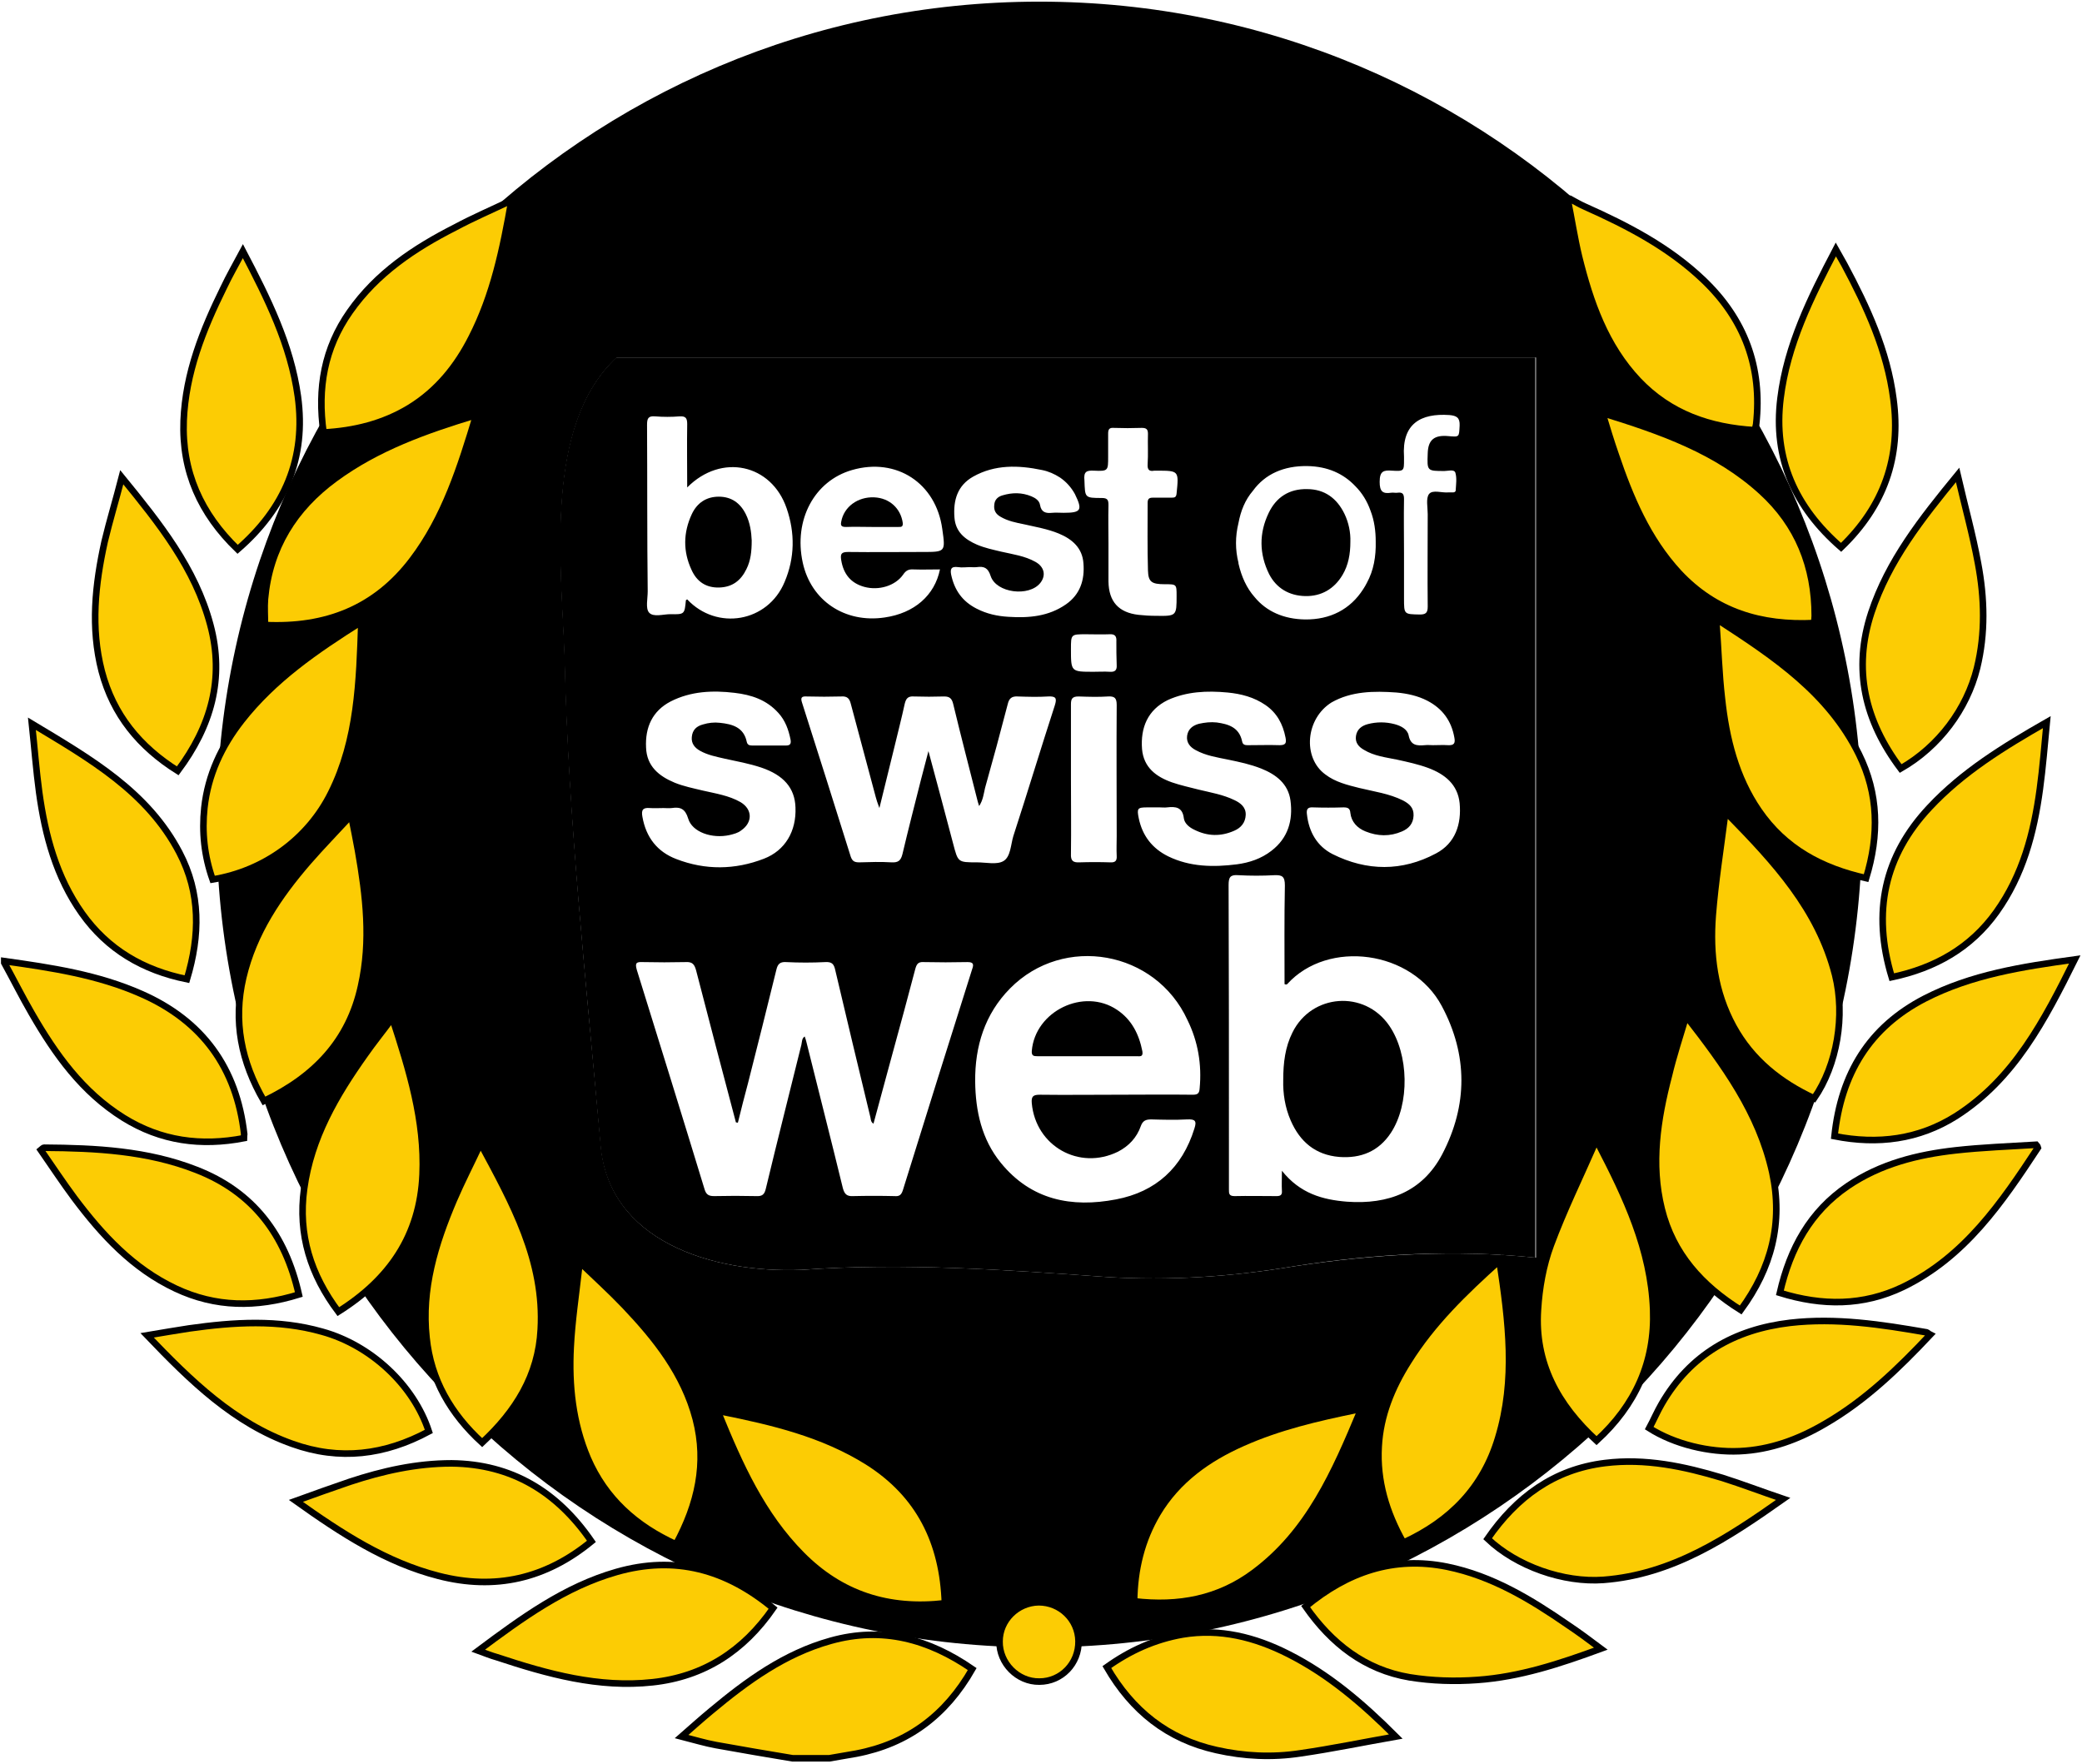
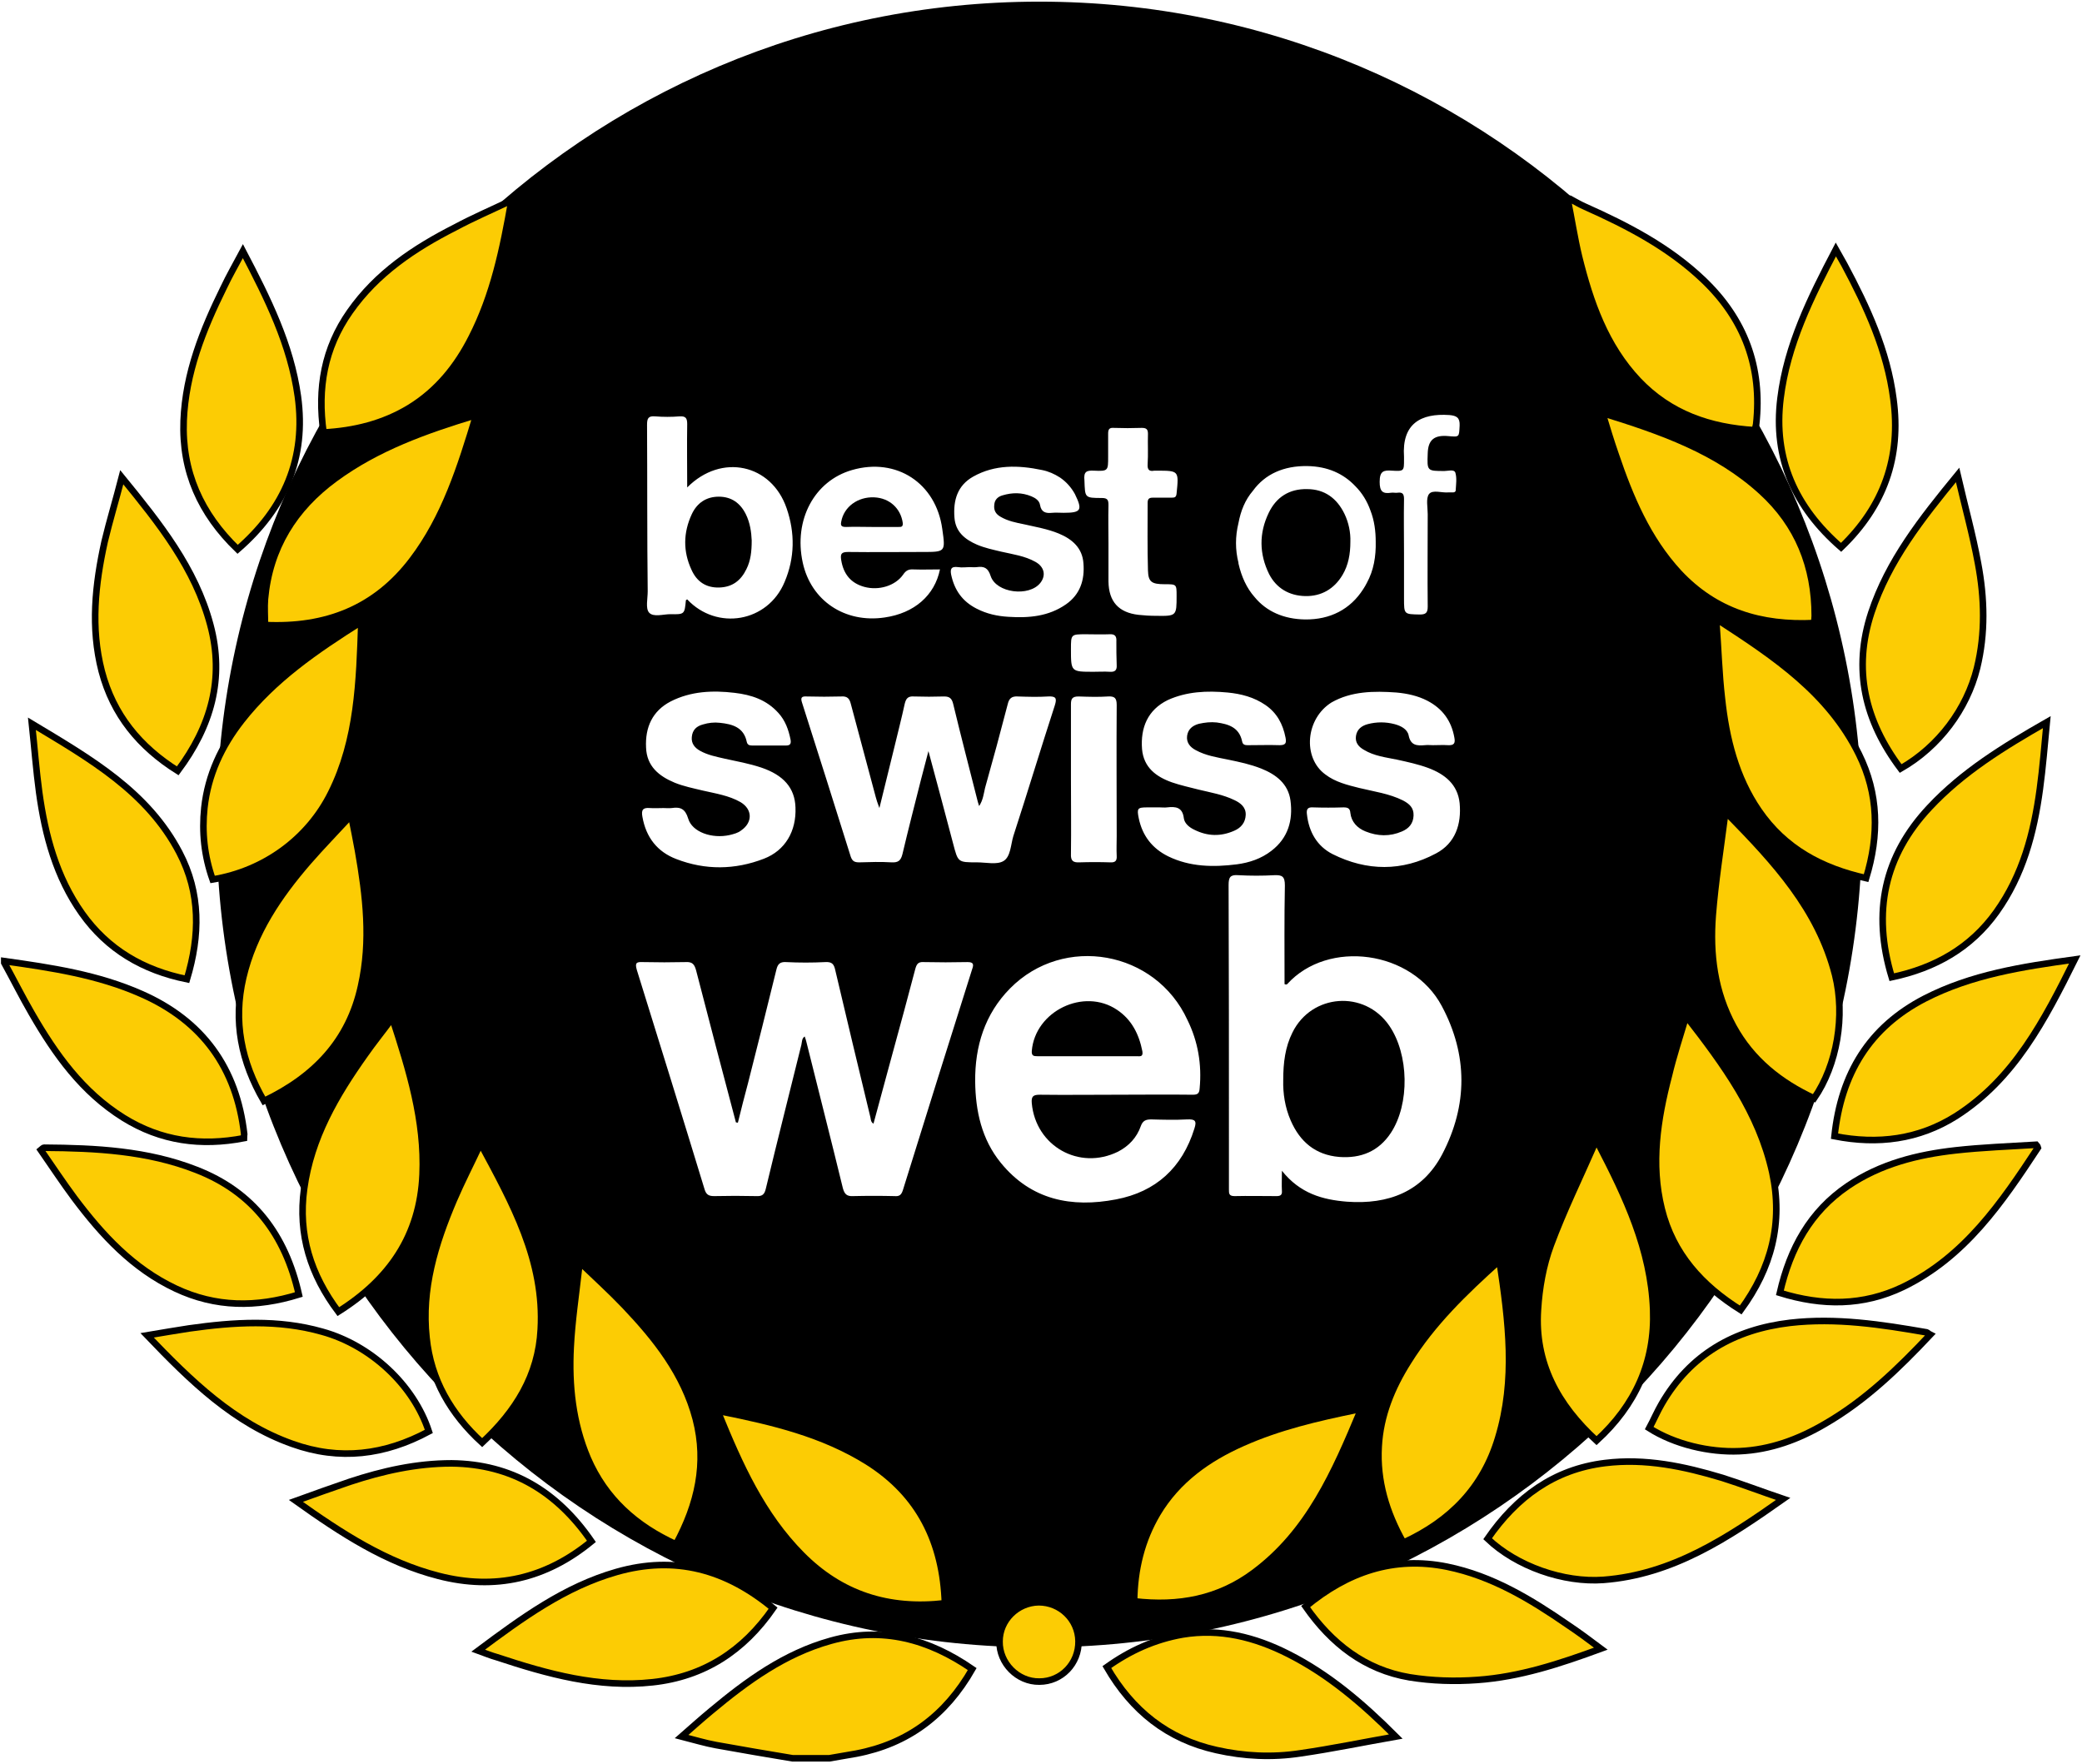
<svg xmlns="http://www.w3.org/2000/svg" version="1.1" id="Calque_1" x="0px" y="0px" viewBox="0 0 632.6 535.7" style="enable-background:new 0 0 632.6 535.7;" xml:space="preserve">
  <style type="text/css">
	.st0{fill:#FCCC04;stroke:#000000;stroke-width:2;stroke-miterlimit:10;}
</style>
  <g>
-     <path d="M315.8,0.5c-138.1,0-250,111.9-250,250s111.9,250,250,250c138.1,0,250-111.9,250-250S453.9,0.5,315.8,0.5z M466.6,382.1   c-24.4-2.5-48.8-1.1-73.2,2.6c-19.7,3.3-38.3,4.4-56.8,3.3c-30.6-2.2-62.3-4.4-92.9-2.2c-27.3,1.1-59-8.7-61.2-38.3   c-4.4-49.2-9.8-98.4-10.9-147.6c-1-28.6-6.4-70.6,15.8-91.3h279.3V382.1z" />
-     <path d="M171.5,199.9c1.1,49.2,6.6,98.4,10.9,147.6c2.2,29.5,33.9,39.4,61.2,38.3c30.6-2.2,62.3,0,92.9,2.2   c18.6,1.1,37.2,0,56.8-3.3c24.4-3.8,48.8-5.1,73.2-2.6V108.6H187.3C165.1,129.3,170.5,171.3,171.5,199.9z M364.5,330.7   c-0.1,1.5-0.6,1.9-2.1,1.9c-7.8-0.1-15.6,0-23.5,0c-7.6,0-15.3,0.1-22.9,0c-2,0-2.7,0.4-2.5,2.6c1.2,13,14.4,20.5,26.2,14.7   c3.3-1.7,5.7-4.3,6.9-7.7c0.6-1.7,1.5-2.1,3.2-2.1c3.6,0.1,7.3,0.2,10.9,0c2.4-0.1,3,0.4,2.2,2.8c-3.7,11.9-11.7,19.2-23.8,21.5   c-13.5,2.6-25.8,0.2-35-11.1c-5.8-7.1-7.7-15.7-7.8-24.7c-0.1-10.7,2.9-20.5,10.6-28.3c16.3-16.5,44.2-11.5,53.9,9.6   C364,316.4,365.2,323.4,364.5,330.7z M325.4,236.6c0-7.5,0-15.1,0-22.6c0-1.7,0.4-2.4,2.3-2.4c3,0.1,6,0.2,9,0   c2-0.1,2.6,0.5,2.6,2.6c-0.1,13.3,0,26.6,0,39.8c0,2-0.1,4,0,6c0.1,1.5-0.4,2.1-2,2c-3.1-0.1-6.2-0.1-9.3,0c-2,0.1-2.7-0.5-2.6-2.6   C325.5,251.9,325.4,244.3,325.4,236.6z M339.3,202.1c0.1,1.6-0.6,2.1-2.1,2c-1.6-0.1-3.3,0-4.9,0c-6.9,0-6.9,0-6.9-6.9   c0-4.5,0-4.5,4.6-4.5c2.4,0,4.7,0.1,7.1,0c1.7-0.1,2.2,0.6,2.1,2.2C339.2,197.2,339.2,199.6,339.3,202.1z M438.2,350.7   c-6,11.4-16.4,15.3-28.9,14.4c-7.5-0.6-14.3-2.5-19.8-9.4c0,2.5-0.1,4.3,0,6.1c0.1,1.2-0.4,1.6-1.6,1.6c-4.3,0-8.6-0.1-12.8,0   c-1.7,0-1.7-0.8-1.7-2c0-4.9,0-9.8,0-14.7c0-25.9,0-51.9-0.1-77.8c0-2.4,0.5-3.2,3-3c3.6,0.2,7.3,0.2,10.9,0   c2.4-0.1,3.2,0.4,3.2,3.1c-0.2,10-0.1,20-0.1,30c0.3,0.1,0.5,0.2,0.8,0c12.4-13.7,38-10.3,47,6.7C446,320.5,446,335.8,438.2,350.7z    M423,143c3.6,0.2,3.6,0.1,3.6-3.4c0-0.3,0-0.5,0-0.8c-0.7-10.1,5.1-13.3,13.8-12.7c2.2,0.2,3.2,0.8,3.1,3.2   c-0.2,3.5,0,3.5-3.4,3.2c-4.3-0.4-6.2,1.1-6.3,5.3c-0.2,5.3-0.2,5.3,5.1,5.3c1.1,0,2.9-0.6,3.3,0.5c0.5,1.7,0.2,3.6,0.1,5.4   c0,0.4-0.4,0.6-0.8,0.6c-0.5,0-0.9,0-1.4,0c-2,0.2-4.8-0.9-5.9,0.5c-1,1.3-0.4,4-0.4,6.1c0,9.4-0.1,18.7,0,28.1   c0,1.9-0.6,2.4-2.4,2.4c-4.8-0.1-4.8,0-4.8-4.9c0-4.5,0-9.1,0-13.6c0-5.5-0.1-11.1,0-16.6c0-1.6-0.5-2.1-2-1.9   c-0.6,0.1-1.3-0.1-1.9,0c-2.6,0.4-3.5-0.4-3.5-3.3C419.2,143.1,420.4,142.8,423,143z M424.3,210.4c3.3,0.3,6.5,1,9.4,2.5   c4.6,2.4,7.3,6.1,8.2,11.2c0.3,1.6,0,2.4-1.9,2.3c-1.5-0.1-3.1,0-4.6,0c-0.8,0-1.6-0.1-2.5,0c-2.4,0.2-4.3,0.1-4.9-3   c-0.4-1.9-2.4-2.9-4.3-3.4c-2.7-0.7-5.4-0.7-8.1,0c-1.9,0.5-3.3,1.6-3.6,3.6c-0.3,2,0.8,3.3,2.4,4.2c3.1,1.9,6.7,2.3,10.1,3   c3.2,0.7,6.4,1.4,9.4,2.5c5.1,1.9,9,5,9.6,10.7c0.6,6.4-1.3,12.2-7.2,15.3c-10.3,5.5-21,5.4-31.4,0.2c-4.7-2.4-7.2-6.7-7.8-12.1   c-0.2-1.5,0.2-2.2,1.8-2.1c3.1,0.1,6.2,0.1,9.3,0c1.2,0,2,0.2,2.1,1.7c0.3,2.7,2.1,4.6,4.6,5.6c3.7,1.5,7.4,1.6,11.1,0   c2.1-0.9,3.4-2.4,3.5-4.8c0.1-2.4-1.3-3.6-3.2-4.6c-4.2-2.1-8.8-2.7-13.3-3.8c-3.6-0.9-7.3-1.8-10.3-4.1c-7-5.1-6-17,1.9-21.9   C410.6,210,417.4,209.9,424.3,210.4z M397.2,141.6c6.2,0.1,11,2.3,14.6,6.1c2.1,2.1,3.6,4.6,4.6,7.4c1.2,3.1,1.6,6.3,1.6,9.4   c0,0,0,0,0,0.1c0.1,4.4-0.6,8.7-2.7,12.5c-0.3,0.6-0.7,1.3-1.1,1.9c-3.9,6.1-10,9.3-17.7,9.2c-6.4-0.1-11.7-2.4-15.3-6.8   c-2.4-2.7-4-6.2-4.9-10.2c0-0.1,0-0.1,0-0.2c-1-4-1-8,0-12.1c0.7-3.7,2-7,4.4-9.8C384.4,144,390.1,141.5,397.2,141.6z M373,210.4   c4.1,0.4,8,1.4,11.5,3.8c3.5,2.4,5.3,5.8,6.1,9.9c0.3,1.6,0.1,2.3-1.8,2.3c-3.1-0.1-6.2,0-9.3,0c-0.9,0-1.9,0.1-2.1-1.2   c-0.9-4.2-4.1-5.2-7.7-5.7c-1.8-0.2-3.6,0-5.4,0.4c-1.9,0.5-3.3,1.6-3.6,3.6c-0.3,2.1,0.9,3.5,2.6,4.4c3.1,1.7,6.5,2.2,9.9,2.9   c3.4,0.7,6.7,1.4,10,2.7c4.5,1.8,8.2,4.6,8.9,9.7c0.8,6-0.7,11.4-5.8,15.3c-3.1,2.4-6.7,3.6-10.5,4.1c-7.1,0.9-14.2,0.8-20.8-2.4   c-4.9-2.4-7.9-6.3-9-11.6c-0.6-3-0.4-3.3,2.6-3.3c1.3,0,2.5,0,3.8,0c0.7,0,1.5,0.1,2.2,0c2.6-0.3,4.7-0.1,5.1,3.3   c0.2,1.6,1.7,2.8,3.2,3.5c4,2,8,2.1,12.1,0.3c2.1-0.9,3.4-2.5,3.5-4.8c0.1-2.3-1.5-3.6-3.4-4.5c-3.5-1.7-7.2-2.3-10.9-3.2   c-2.7-0.7-5.5-1.3-8.1-2.2c-4.8-1.7-8.6-4.5-9.1-10.1c-0.5-6.5,1.7-11.9,7.8-14.9C360.5,210.1,366.7,209.8,373,210.4z M332.4,143   c4.3,0.2,4.3,0,4.3-4.2c0-2.4,0-4.7,0-7.1c0-1.3,0.4-1.8,1.7-1.7c2.8,0.1,5.6,0.1,8.5,0c1.4,0,1.9,0.4,1.9,1.8   c-0.1,3.1,0.1,6.2-0.1,9.3c-0.1,1.6,0.5,2.2,2,1.9c0.3,0,0.5,0,0.8,0c6.7,0,6.7,0,6,6.9c-0.1,1.2-0.6,1.3-1.5,1.3   c-1.9,0-3.8,0-5.7,0c-1.2,0-1.6,0.4-1.6,1.6c0,6.8-0.1,13.6,0.1,20.5c0.1,3.5,1.1,4.2,5.1,4.2c3.6,0,3.6,0,3.6,3.5   c0,6.1,0,6.2-6.2,6.1c-1.8,0-3.6-0.1-5.4-0.3c-6-0.7-9-4-9.1-10.1c0-3.8,0-7.6,0-11.5c0-3.9-0.1-7.8,0-11.7c0-1.5-0.2-2.2-2-2.2   c-5.3,0-5.1-0.1-5.3-5.3C329.2,143.2,330.2,142.9,332.4,143z M291.1,172.3c1.2,0.2,2.4,0,3.5,0c0.7,0,1.5,0.1,2.2,0   c2.2-0.3,3.4,0.2,4.2,2.7c1.7,5.2,11.7,6.4,15.1,2.1c1.8-2.3,1.2-4.9-1.5-6.4c-3.2-1.8-6.9-2.3-10.4-3.1c-2.5-0.6-4.9-1.1-7.3-2.1   c-3.7-1.6-6.6-3.9-6.9-8.3c-0.4-5.2,0.9-9.7,5.7-12.4c6.6-3.7,13.7-3.5,20.9-2c2,0.4,3.8,1.2,5.5,2.3c1.9,1.3,3.4,3,4.5,5   c2.4,4.9,1.9,5.7-3.4,5.7c-1.2,0-2.4-0.1-3.5,0c-1.9,0.2-3.3-0.1-3.7-2.4c-0.2-1.3-1.4-2.1-2.6-2.6c-2.9-1.2-5.8-1.2-8.8-0.3   c-1.4,0.4-2.4,1.3-2.5,2.9c-0.2,1.7,0.5,2.8,1.9,3.6c2.2,1.3,4.7,1.8,7.2,2.3c3.5,0.8,7.1,1.4,10.5,2.8c4.1,1.7,7.2,4.4,7.5,9.1   c0.4,5-1,9.4-5.3,12.4c-5.3,3.7-11.3,4.2-17.5,3.8c-3.4-0.2-6.6-0.9-9.7-2.5c-4.3-2.2-6.7-5.6-7.7-10.3   C288.7,173,288.9,172,291.1,172.3z M289.6,213.8c2.4,10,5,19.9,7.5,29.8c0.1,0.3,0.2,0.7,0.4,1.3c1.2-1.8,1.4-3.8,1.8-5.5   c2.4-8.5,4.7-17,6.9-25.5c0.4-1.7,1.2-2.4,3-2.3c3.1,0.1,6.2,0.2,9.3,0c2.3-0.1,2.7,0.5,2,2.7c-4.3,13.2-8.3,26.5-12.6,39.7   c-0.8,2.6-0.8,6.3-3,7.6c-2,1.2-5.3,0.4-8,0.4c-5.9,0-5.8,0-7.3-5.7c-2.4-9.1-4.8-18.1-7.5-28.1c-0.9,3.5-1.6,6.1-2.3,8.8   c-1.9,7.5-3.8,14.9-5.6,22.5c-0.5,2-1.3,2.6-3.3,2.5c-3.3-0.2-6.5-0.1-9.8,0c-1.4,0-2.1-0.3-2.6-1.7c-4.9-15.6-9.8-31.2-14.8-46.8   c-0.5-1.5-0.2-2,1.4-1.9c3.5,0.1,7.1,0.1,10.6,0c1.7-0.1,2.4,0.6,2.8,2.2c2.5,9.5,5.1,18.9,7.6,28.4c0.2,0.8,0.5,1.7,1.1,3.3   c1.6-6.5,3-12.2,4.4-17.9c1.1-4.6,2.3-9.2,3.3-13.8c0.4-1.6,1-2.3,2.7-2.2c3.1,0.1,6.2,0.1,9.3,0   C288.5,211.6,289.2,212.2,289.6,213.8z M258.9,142.8c13.5-3.9,25.5,4,27.4,17.9c1,7,1,7-6,7c-7.5,0-15.1,0.1-22.6,0   c-2.1,0-2.4,0.6-2.1,2.5c0.7,4.3,3,7,7,8.1c4.4,1.2,9.4-0.3,11.8-3.7c0.8-1.2,1.6-1.7,3.1-1.6c2.7,0.1,5.4,0,8.1,0   c-1.6,7.9-7.8,13.3-16.8,14.6c-12.1,1.8-22.4-5.1-24.9-16.7C241.1,158,247.4,146.1,258.9,142.8z M196.6,129.1   c0-1.9,0.3-2.8,2.5-2.6c2.4,0.2,4.9,0.2,7.4,0c1.8-0.1,2.3,0.5,2.3,2.3c-0.1,6.2,0,12.5,0,19.3c10.4-10.5,25.6-7.1,30.2,6.3   c2.6,7.5,2.5,15.1-0.6,22.4c-5.1,12.3-20.6,14.9-29.6,5.3c-0.1,0.1-0.4,0.2-0.4,0.3c-0.4,4.2-0.4,4.3-4.7,4.2c-2.2,0-5.2,1-6.5-0.5   c-1.1-1.3-0.4-4.2-0.4-6.4C196.6,162.7,196.7,145.9,196.6,129.1z M197.5,245.5c1.3,0.1,2.7,0,4.1,0c0.8,0,1.6,0.1,2.5,0   c2.6-0.4,4.1,0.2,5,3.2c1.2,4.1,7.2,6.2,12.6,5c1.2-0.3,2.5-0.6,3.5-1.4c3.5-2.4,3.5-6.4-0.2-8.6c-3.5-2-7.5-2.6-11.4-3.5   c-2.9-0.7-5.9-1.3-8.6-2.4c-4.8-2-8.5-5-8.7-10.7c-0.3-6.1,1.9-11.1,7.5-14c6.1-3.1,12.7-3.4,19.4-2.6c5.1,0.6,9.7,2.1,13.3,6.1   c2.1,2.3,3.1,5.1,3.7,8.1c0.2,1.1,0,1.8-1.3,1.8c-3.5,0-6.9,0-10.4,0c-0.8,0-1.4-0.2-1.6-1.1c-0.9-4.4-4.3-5.4-8.2-5.8   c-1.7-0.2-3.5,0-5.1,0.5c-1.9,0.5-3.2,1.6-3.4,3.8c-0.2,2,0.9,3.3,2.5,4.2c2.3,1.3,4.9,1.8,7.5,2.4c3.7,0.8,7.5,1.5,11.1,2.7   c6.8,2.3,10.2,6.2,10.4,12.1c0.3,7.2-3.1,13.1-9.6,15.6c-8.8,3.4-17.8,3.5-26.6,0.1c-5.8-2.2-9.2-6.6-10.3-12.8   C194.8,246.1,195.3,245.3,197.5,245.5z M195.3,292.3c4.4,0.1,8.7,0.1,13.1,0c2-0.1,2.6,0.7,3.1,2.5c4,15.4,8,30.8,12.1,46.2   c0.2,0,0.4,0.1,0.6,0.1c1-4,2-8.1,3.1-12.1c2.9-11.5,5.8-22.9,8.6-34.4c0.4-1.7,1.1-2.4,2.9-2.3c4,0.2,8,0.2,12,0   c2-0.1,2.6,0.6,3,2.5c3.5,14.9,7.1,29.9,10.7,44.8c0.1,0.6,0.1,1.3,0.9,1.8c3.1-11.6,6.3-23.1,9.4-34.6c1.1-4.1,2.2-8.2,3.3-12.4   c0.4-1.4,0.8-2.2,2.5-2.1c4.5,0.1,8.9,0.1,13.4,0c1.8,0,1.9,0.7,1.4,2.1c-7.1,22.4-14.1,44.8-21.1,67.3c-0.5,1.5-1.2,1.8-2.5,1.7   c-4.2-0.1-8.4-0.1-12.6,0c-1.9,0.1-2.6-0.6-3.1-2.4c-3.6-14.8-7.4-29.6-11.1-44.5c-0.1-0.5-0.3-1-0.5-1.6c-0.9,0.6-0.8,1.6-1,2.5   c-3.6,14.6-7.3,29.1-10.8,43.7c-0.4,1.8-1.1,2.4-2.9,2.3c-4.3-0.1-8.5-0.1-12.8,0c-1.6,0-2.4-0.4-2.9-2   c-6.8-22.3-13.7-44.5-20.6-66.7C192.9,292.6,193.3,292.2,195.3,292.3z" />
+     <path d="M315.8,0.5c-138.1,0-250,111.9-250,250s111.9,250,250,250s250-111.9,250-250S453.9,0.5,315.8,0.5z M389.5,361.8   c0.1,1.2-0.4,1.6-1.6,1.6c-4.3,0-8.6-0.1-12.8,0c-1.7,0-1.7-0.8-1.7-2c0-4.9,0-9.8,0-14.7c0-25.9,0-51.9-0.1-77.8   c0-2.4,0.5-3.2,3-3c3.6,0.2,7.3,0.2,10.9,0c2.4-0.1,3.2,0.4,3.2,3.1c-0.2,10-0.1,20-0.1,30c0.3,0.1,0.5,0.2,0.8,0   c12.4-13.7,38-10.3,47,6.7c7.9,14.8,7.9,30.1,0.1,45c-6,11.4-16.4,15.3-28.9,14.4c-7.5-0.6-14.3-2.5-19.8-9.4   C389.5,358.2,389.4,360,389.5,361.8z M313.5,335.2c1.2,13,14.4,20.5,26.2,14.7c3.3-1.7,5.7-4.3,6.9-7.7c0.6-1.7,1.5-2.1,3.2-2.1   c3.6,0.1,7.3,0.2,10.9,0c2.4-0.1,3,0.4,2.2,2.8c-3.7,11.9-11.7,19.2-23.8,21.5c-13.5,2.6-25.8,0.2-35-11.1   c-5.8-7.1-7.7-15.7-7.8-24.7c-0.1-10.7,2.9-20.5,10.6-28.3c16.3-16.5,44.2-11.5,53.9,9.6c3.2,6.5,4.4,13.5,3.7,20.8   c-0.1,1.5-0.6,1.9-2.1,1.9c-7.8-0.1-15.6,0-23.5,0c-7.6,0-15.3,0.1-22.9,0C314,332.6,313.3,333,313.5,335.2z M229.8,363.4   c-4.3-0.1-8.5-0.1-12.8,0c-1.6,0-2.4-0.4-2.9-2c-6.8-22.3-13.7-44.5-20.6-66.7c-0.6-2.1-0.2-2.5,1.8-2.4c4.4,0.1,8.7,0.1,13.1,0   c2-0.1,2.6,0.7,3.1,2.5c4,15.4,8,30.8,12.1,46.2c0.2,0,0.4,0.1,0.6,0.1c1-4,2-8.1,3.1-12.1c2.9-11.5,5.8-22.9,8.6-34.4   c0.4-1.7,1.1-2.4,2.9-2.3c4,0.2,8,0.2,12,0c2-0.1,2.6,0.6,3,2.5c3.5,14.9,7.1,29.9,10.7,44.8c0.1,0.6,0.1,1.3,0.9,1.8   c3.1-11.6,6.3-23.1,9.4-34.6c1.1-4.1,2.2-8.2,3.3-12.4c0.4-1.4,0.8-2.2,2.5-2.1c4.5,0.1,8.9,0.1,13.4,0c1.8,0,1.9,0.7,1.4,2.1   c-7.1,22.4-14.1,44.8-21.1,67.3c-0.5,1.5-1.2,1.8-2.5,1.7c-4.2-0.1-8.4-0.1-12.6,0c-1.9,0.1-2.6-0.6-3.1-2.4   c-3.6-14.8-7.4-29.6-11.1-44.5c-0.1-0.5-0.3-1-0.5-1.6c-0.9,0.6-0.8,1.6-1,2.5c-3.6,14.6-7.3,29.1-10.8,43.7   C232.3,362.9,231.6,363.5,229.8,363.4z M225,243.7c-3.5-2-7.5-2.6-11.4-3.5c-2.9-0.7-5.9-1.3-8.6-2.4c-4.8-2-8.5-5-8.7-10.7   c-0.3-6.1,1.9-11.1,7.5-14c6.1-3.1,12.7-3.4,19.4-2.6c5.1,0.6,9.7,2.1,13.3,6.1c2.1,2.3,3.1,5.1,3.7,8.1c0.2,1.1,0,1.8-1.3,1.8   c-3.5,0-6.9,0-10.4,0c-0.8,0-1.4-0.2-1.6-1.1c-0.9-4.4-4.3-5.4-8.2-5.8c-1.7-0.2-3.5,0-5.1,0.5c-1.9,0.5-3.2,1.6-3.4,3.8   c-0.2,2,0.9,3.3,2.5,4.2c2.3,1.3,4.9,1.8,7.5,2.4c3.7,0.8,7.5,1.5,11.1,2.7c6.8,2.3,10.2,6.2,10.4,12.1c0.3,7.2-3.1,13.1-9.6,15.6   c-8.8,3.4-17.8,3.5-26.6,0.1c-5.8-2.2-9.2-6.6-10.3-12.8c-0.4-2.1,0.1-2.9,2.3-2.7c1.3,0.1,2.7,0,4.1,0c0.8,0,1.6,0.1,2.5,0   c2.6-0.4,4.1,0.2,5,3.2c1.2,4.1,7.2,6.2,12.6,5c1.2-0.3,2.5-0.6,3.5-1.4C228.7,249.9,228.7,245.9,225,243.7z M196.6,129.1   c0-1.9,0.3-2.8,2.5-2.6c2.4,0.2,4.9,0.2,7.4,0c1.8-0.1,2.3,0.5,2.3,2.3c-0.1,6.2,0,12.5,0,19.3c10.4-10.5,25.6-7.1,30.2,6.3   c2.6,7.5,2.5,15.1-0.6,22.4c-5.1,12.3-20.6,14.9-29.6,5.3c-0.1,0.1-0.4,0.2-0.4,0.3c-0.4,4.2-0.4,4.3-4.7,4.2c-2.2,0-5.2,1-6.5-0.5   c-1.1-1.3-0.4-4.2-0.4-6.4C196.6,162.7,196.7,145.9,196.6,129.1z M314.6,170.7c-3.2-1.8-6.9-2.3-10.4-3.1c-2.5-0.6-4.9-1.1-7.3-2.1   c-3.7-1.6-6.6-3.9-6.9-8.3c-0.4-5.2,0.9-9.7,5.7-12.4c6.6-3.7,13.7-3.5,20.9-2c2,0.4,3.8,1.2,5.5,2.3c1.9,1.3,3.4,3,4.5,5   c2.4,4.9,1.9,5.7-3.4,5.7c-1.2,0-2.4-0.1-3.5,0c-1.9,0.2-3.3-0.1-3.7-2.4c-0.2-1.3-1.4-2.1-2.6-2.6c-2.9-1.2-5.8-1.2-8.8-0.3   c-1.4,0.4-2.4,1.3-2.5,2.9c-0.2,1.7,0.5,2.8,1.9,3.6c2.2,1.3,4.7,1.8,7.2,2.3c3.5,0.8,7.1,1.4,10.5,2.8c4.1,1.7,7.2,4.4,7.5,9.1   c0.4,5-1,9.4-5.3,12.4c-5.3,3.7-11.3,4.2-17.5,3.8c-3.4-0.2-6.6-0.9-9.7-2.5c-4.3-2.2-6.7-5.6-7.7-10.3c-0.3-1.6-0.1-2.6,2.1-2.3   c1.2,0.2,2.4,0,3.5,0c0.7,0,1.5,0.1,2.2,0c2.2-0.3,3.4,0.2,4.2,2.7c1.7,5.2,11.7,6.4,15.1,2.1C317.9,174.8,317.3,172.2,314.6,170.7   z M348.7,141.1c-0.1,1.6,0.5,2.2,2,1.9c0.3,0,0.5,0,0.8,0c6.7,0,6.7,0,6,6.9c-0.1,1.2-0.6,1.3-1.5,1.3c-1.9,0-3.8,0-5.7,0   c-1.2,0-1.6,0.4-1.6,1.6c0,6.8-0.1,13.6,0.1,20.5c0.1,3.5,1.1,4.2,5.1,4.2c3.6,0,3.6,0,3.6,3.5c0,6.1,0,6.2-6.2,6.1   c-1.8,0-3.6-0.1-5.4-0.3c-6-0.7-9-4-9.1-10.1c0-3.8,0-7.6,0-11.5c0-3.9-0.1-7.8,0-11.7c0-1.5-0.2-2.2-2-2.2c-5.3,0-5.1-0.1-5.3-5.3   c-0.3-2.8,0.7-3.1,2.9-3c4.3,0.2,4.3,0,4.3-4.2c0-2.4,0-4.7,0-7.1c0-1.3,0.4-1.8,1.7-1.7c2.8,0.1,5.6,0.1,8.5,0   c1.4,0,1.9,0.4,1.9,1.8C348.7,134.9,348.9,138,348.7,141.1z M325.4,236.6c0-7.5,0-15.1,0-22.6c0-1.7,0.4-2.4,2.3-2.4   c3,0.1,6,0.2,9,0c2-0.1,2.6,0.5,2.6,2.6c-0.1,13.3,0,26.6,0,39.8c0,2-0.1,4,0,6c0.1,1.5-0.4,2.1-2,2c-3.1-0.1-6.2-0.1-9.3,0   c-2,0.1-2.7-0.5-2.6-2.6C325.5,251.9,325.4,244.3,325.4,236.6z M330,192.7c2.4,0,4.7,0.1,7.1,0c1.7-0.1,2.2,0.6,2.1,2.2   c0,2.3,0,4.7,0.1,7.2c0.1,1.6-0.6,2.1-2.1,2c-1.6-0.1-3.3,0-4.9,0c-6.9,0-6.9,0-6.9-6.9C325.4,192.7,325.4,192.7,330,192.7z    M289.6,213.8c2.4,10,5,19.9,7.5,29.8c0.1,0.3,0.2,0.7,0.4,1.3c1.2-1.8,1.4-3.8,1.8-5.5c2.4-8.5,4.7-17,6.9-25.5   c0.4-1.7,1.2-2.4,3-2.3c3.1,0.1,6.2,0.2,9.3,0c2.3-0.1,2.7,0.5,2,2.7c-4.3,13.2-8.3,26.5-12.6,39.7c-0.8,2.6-0.8,6.3-3,7.6   c-2,1.2-5.3,0.4-8,0.4c-5.9,0-5.8,0-7.3-5.7c-2.4-9.1-4.8-18.1-7.5-28.1c-0.9,3.5-1.6,6.1-2.3,8.8c-1.9,7.5-3.8,14.9-5.6,22.5   c-0.5,2-1.3,2.6-3.3,2.5c-3.3-0.2-6.5-0.1-9.8,0c-1.4,0-2.1-0.3-2.6-1.7c-4.9-15.6-9.8-31.2-14.8-46.8c-0.5-1.5-0.2-2,1.4-1.9   c3.5,0.1,7.1,0.1,10.6,0c1.7-0.1,2.4,0.6,2.8,2.2c2.5,9.5,5.1,18.9,7.6,28.4c0.2,0.8,0.5,1.7,1.1,3.3c1.6-6.5,3-12.2,4.4-17.9   c1.1-4.6,2.3-9.2,3.3-13.8c0.4-1.6,1-2.3,2.7-2.2c3.1,0.1,6.2,0.1,9.3,0C288.5,211.6,289.2,212.2,289.6,213.8z M280.3,167.7   c-7.5,0-15.1,0.1-22.6,0c-2.1,0-2.4,0.6-2.1,2.5c0.7,4.3,3,7,7,8.1c4.4,1.2,9.4-0.3,11.8-3.7c0.8-1.2,1.6-1.7,3.1-1.6   c2.7,0.1,5.4,0,8.1,0c-1.6,7.9-7.8,13.3-16.8,14.6c-12.1,1.8-22.4-5.1-24.9-16.7c-2.8-12.9,3.5-24.8,15-28.1   c13.5-3.9,25.5,4,27.4,17.9C287.3,167.7,287.3,167.7,280.3,167.7z M355,260.2c-4.9-2.4-7.9-6.3-9-11.6c-0.6-3-0.4-3.3,2.6-3.3   c1.3,0,2.5,0,3.8,0c0.7,0,1.5,0.1,2.2,0c2.6-0.3,4.7-0.1,5.1,3.3c0.2,1.6,1.7,2.8,3.2,3.5c4,2,8,2.1,12.1,0.3   c2.1-0.9,3.4-2.5,3.5-4.8c0.1-2.3-1.5-3.6-3.4-4.5c-3.5-1.7-7.2-2.3-10.9-3.2c-2.7-0.7-5.5-1.3-8.1-2.2c-4.8-1.7-8.6-4.5-9.1-10.1   c-0.5-6.5,1.7-11.9,7.8-14.9c5.7-2.6,11.9-2.9,18.2-2.3c4.1,0.4,8,1.4,11.5,3.8c3.5,2.4,5.3,5.8,6.1,9.9c0.3,1.6,0.1,2.3-1.8,2.3   c-3.1-0.1-6.2,0-9.3,0c-0.9,0-1.9,0.1-2.1-1.2c-0.9-4.2-4.1-5.2-7.7-5.7c-1.8-0.2-3.6,0-5.4,0.4c-1.9,0.5-3.3,1.6-3.6,3.6   c-0.3,2.1,0.9,3.5,2.6,4.4c3.1,1.7,6.5,2.2,9.9,2.9c3.4,0.7,6.7,1.4,10,2.7c4.5,1.8,8.2,4.6,8.9,9.7c0.8,6-0.7,11.4-5.8,15.3   c-3.1,2.4-6.7,3.6-10.5,4.1C368.7,263.5,361.6,263.4,355,260.2z M440.4,126.1c2.2,0.2,3.2,0.8,3.1,3.2c-0.2,3.5,0,3.5-3.4,3.2   c-4.3-0.4-6.2,1.1-6.3,5.3c-0.2,5.3-0.2,5.3,5.1,5.3c1.1,0,2.9-0.6,3.3,0.5c0.5,1.7,0.2,3.6,0.1,5.4c0,0.4-0.4,0.6-0.8,0.6   c-0.5,0-0.9,0-1.4,0c-2,0.2-4.8-0.9-5.9,0.5c-1,1.3-0.4,4-0.4,6.1c0,9.4-0.1,18.7,0,28.1c0,1.9-0.6,2.4-2.4,2.4   c-4.8-0.1-4.8,0-4.8-4.9c0-4.5,0-9.1,0-13.6c0-5.5-0.1-11.1,0-16.6c0-1.6-0.5-2.1-2-1.9c-0.6,0.1-1.3-0.1-1.9,0   c-2.6,0.4-3.5-0.4-3.5-3.3c0-3.3,1.2-3.6,3.8-3.4c3.6,0.2,3.6,0.1,3.6-3.4c0-0.3,0-0.5,0-0.8C425.9,128.7,431.7,125.5,440.4,126.1z    M424.3,210.4c3.3,0.3,6.5,1,9.4,2.5c4.6,2.4,7.3,6.1,8.2,11.2c0.3,1.6,0,2.4-1.9,2.3c-1.5-0.1-3.1,0-4.6,0c-0.8,0-1.6-0.1-2.5,0   c-2.4,0.2-4.3,0.1-4.9-3c-0.4-1.9-2.4-2.9-4.3-3.4c-2.7-0.7-5.4-0.7-8.1,0c-1.9,0.5-3.3,1.6-3.6,3.6c-0.3,2,0.8,3.3,2.4,4.2   c3.1,1.9,6.7,2.3,10.1,3c3.2,0.7,6.4,1.4,9.4,2.5c5.1,1.9,9,5,9.6,10.7c0.6,6.4-1.3,12.2-7.2,15.3c-10.3,5.5-21,5.4-31.4,0.2   c-4.7-2.4-7.2-6.7-7.8-12.1c-0.2-1.5,0.2-2.2,1.8-2.1c3.1,0.1,6.2,0.1,9.3,0c1.2,0,2,0.2,2.1,1.7c0.3,2.7,2.1,4.6,4.6,5.6   c3.7,1.5,7.4,1.6,11.1,0c2.1-0.9,3.4-2.4,3.5-4.8c0.1-2.4-1.3-3.6-3.2-4.6c-4.2-2.1-8.8-2.7-13.3-3.8c-3.6-0.9-7.3-1.8-10.3-4.1   c-7-5.1-6-17,1.9-21.9C410.6,210,417.4,209.9,424.3,210.4z M418,164.6c0.1,4.4-0.6,8.7-2.7,12.5c-0.3,0.6-0.7,1.3-1.1,1.9   c-3.9,6.1-10,9.3-17.7,9.2c-6.4-0.1-11.7-2.4-15.3-6.8c-2.4-2.7-4-6.2-4.9-10.2c0-0.1,0-0.1,0-0.2c-1-4-1-8,0-12.1   c0.7-3.7,2-7,4.4-9.8c3.7-5.1,9.4-7.6,16.5-7.5c6.2,0.1,11,2.3,14.6,6.1c2.1,2.1,3.6,4.6,4.6,7.4C417.6,158.2,418,161.4,418,164.6   C418,164.5,418,164.5,418,164.6z" />
    <path d="M339.4,306.8c-10.1-6.8-24.9,0.4-25.9,12.5c-0.1,1.5,0.6,1.6,1.7,1.6c5,0,10,0,15,0c5.1,0,10.2,0,15.2,0   c0.9,0,2,0.3,1.7-1.5C346.1,314.3,343.9,309.8,339.4,306.8z" />
-     <path d="M218.5,178.5c4-0.1,6.6-2.1,8.3-5.6c1.3-2.6,1.6-5.4,1.6-8.7c-0.1-2.5-0.5-5.4-1.8-8c-1.7-3.4-4.4-5.3-8.2-5.3   c-3.8,0-6.6,1.9-8.2,5.3c-2.6,5.6-2.7,11.3-0.1,16.9C211.7,176.7,214.5,178.6,218.5,178.5z" />
-     <path d="M257.1,160.1c2.6-0.1,5.3,0,7.9,0c2.6,0,5.3,0,7.9,0c0.8,0,1.5,0.1,1.4-1.2c-0.6-4.4-4-7.6-8.7-7.8c-5-0.2-9.2,2.9-10,7.4   C255.3,159.9,255.9,160.1,257.1,160.1z" />
+     <path d="M218.5,178.5c4-0.1,6.6-2.1,8.3-5.6c1.3-2.6,1.6-5.4,1.6-8.7c-0.1-2.5-0.5-5.4-1.8-8c-1.7-3.4-4.4-5.3-8.2-5.3   s-6.6,1.9-8.2,5.3c-2.6,5.6-2.7,11.3-0.1,16.9C211.7,176.7,214.5,178.6,218.5,178.5z" />
+     <path d="M257.1,160.1c2.6-0.1,5.3,0,7.9,0s5.3,0,7.9,0c0.8,0,1.5,0.1,1.4-1.2c-0.6-4.4-4-7.6-8.7-7.8c-5-0.2-9.2,2.9-10,7.4   C255.3,159.9,255.9,160.1,257.1,160.1z" />
    <path d="M396.6,181.1c4.9,0.1,8.8-2.2,11.3-6.4c1.8-3,2.4-6.4,2.4-10.1c0.1-2.8-0.5-5.8-1.8-8.5c-2.3-4.7-6-7.5-11.4-7.5   c-5.3-0.1-9.3,2.4-11.6,7.2c-3,6.2-2.9,12.5,0.1,18.6C387.8,178.7,391.7,181,396.6,181.1z" />
    <path d="M392.7,313.7c-2.2,4.4-2.8,9.1-2.8,14.5c-0.1,3.9,0.5,8.2,2.3,12.3c2.8,6.4,7.5,10.4,14.7,11c6.6,0.5,12-1.7,15.7-7.3   c5.8-8.8,5.5-23.9-0.5-32.6C414.6,300.7,398.5,301.9,392.7,313.7z" />
  </g>
  <g>
    <g>
      <path class="st0" d="M240.8,534.2c-7.8-1.3-15.5-2.6-23.2-4c-3.3-0.6-6.6-1.6-10.5-2.6c3.3-2.9,6.1-5.4,9-7.8    c10.9-9.1,22.3-17.4,36.3-21.3c15.7-4.4,29.8-0.5,43,8.6c-8,14-19.5,22.7-35.3,25.7c-2.7,0.5-5.4,0.9-8.1,1.4    C248.2,534.2,244.5,534.2,240.8,534.2z" />
      <path class="st0" d="M477,60.4c1.5,0.8,3,1.7,4.6,2.4c13,5.8,25.5,12.3,35.9,22.2c12.6,12,18,26.6,16.1,43.9    c-0.1,0.5-0.2,1-0.4,1.8c-13.7-0.8-25.8-5-35.4-15.1c-10-10.6-14.6-23.8-18-37.5c-1.4-5.8-2.3-11.8-3.5-17.7    C476.6,60.4,476.8,60.4,477,60.4z" />
      <path class="st0" d="M1.3,292c14.2,2,28.4,4.1,41.7,10c18.6,8.2,28.9,22.5,31.2,42.6c0,0.3-0.1,0.6-0.1,1.2    c-13,2.5-25.2,0.9-36.6-6.2c-12.5-7.8-20.7-19.3-27.9-31.8c-2.9-5-5.5-10.2-8.3-15.3C1.3,292.5,1.3,292.2,1.3,292z" />
      <path class="st0" d="M37,145c11.5,14.1,22.3,27.6,26.9,44.8c4.4,16.4,0.2,30.9-9.9,44.4c-11.6-7.3-19.6-17-23.1-30.3    c-3.4-13.2-2-26.3,0.9-39.4C33.3,158.2,35.2,152,37,145z" />
      <path class="st0" d="M577.5,233.5c-10.9-14.5-14.6-30.1-8.9-47.4c5.2-15.7,15.2-28.4,26.2-41.8c2.2,9.5,4.6,18.1,6.2,26.8    c2,10.6,2.3,21.3-0.3,31.9C597.6,215.4,589.2,226.8,577.5,233.5z" />
      <path class="st0" d="M424.1,527.6c-9.7,1.7-19.3,3.7-29,5.1c-8.5,1.3-17.1,0.9-25.5-1c-14.8-3.3-25.6-11.9-33.3-25.2    c7-5,14.5-8.4,23-9.9c11.4-1.9,22,0.8,32.1,5.9C403.7,508.7,414,517.5,424.1,527.6z" />
      <path class="st0" d="M486.4,500.9c-12.5,4.6-24.7,8.6-37.5,9.5c-6.8,0.5-13.8,0.3-20.6-0.8c-13.6-2.3-23.7-10.2-31.6-21.5    c12.7-10.5,26.7-15.4,43-12.1c13.7,2.8,25.4,9.9,36.7,17.7C479.7,495.9,482.8,498.2,486.4,500.9z" />
      <path class="st0" d="M557.4,345.2c2-19,10.6-33.1,27.4-41.8c14.2-7.3,29.6-9.7,45.6-11.9c-9.2,18.5-18.4,36.3-36.1,47.6    C583,346.2,570.6,347.8,557.4,345.2z" />
      <path class="st0" d="M522.5,188.7c16.6,10.8,33.1,21.8,42.3,40.4c6,12.1,6.2,24.6,2.2,37.7c-13.5-3-24.7-9-32.6-20.5    c-7-10.2-9.9-21.9-11.2-34c-0.9-7.7-1.1-15.5-1.7-23.2C521.9,189,522.2,188.9,522.5,188.7z" />
      <path class="st0" d="M455.6,383c2.8,18.5,5,36.2-0.4,53.9c-4.5,15-14.4,25.2-28.8,31.8c-5.2-9.2-8.1-18.8-7.5-29.2    c0.5-9.4,4-17.9,9-25.8C435.2,402,444.9,392.6,455.6,383z" />
      <path class="st0" d="M619.2,348.7c-11,16.7-22.2,33.2-41,42.3c-12.1,5.8-24.5,5.8-37.4,1.8c3.1-13.5,9.2-24.7,20.7-32.5    c9.9-6.7,21.1-9.5,32.7-10.8c8.1-0.9,16.3-1.2,24.5-1.7C618.9,348,619.1,348.3,619.2,348.7z" />
      <path class="st0" d="M155.4,60.9c-2.6,14.9-5.5,28.7-12.1,41.6c-4.4,8.7-10.4,16.2-18.9,21.4c-7.9,4.8-16.7,7-26.1,7.5    c-1.9-13.4,0.2-25.6,8-36.7c8.2-11.7,19.6-19.3,32-25.6C143.7,66.2,149.3,63.8,155.4,60.9z" />
      <path class="st0" d="M144.7,126.1c-4.8,15.9-9.6,31.1-19.4,44c-11.2,14.8-26.3,20.7-44.8,19.8c0-2.7-0.2-5.3,0-7.9    c1.4-15.5,8.9-27.5,21.3-36.6C114.6,136,129.2,130.8,144.7,126.1z" />
      <path class="st0" d="M486.9,125.5c17.8,5.5,34.7,11.4,48.3,23.8c11.1,10.1,16.2,22.9,16.2,37.8c0,0.6-0.1,1.3-0.2,2.2    c-16.1,0.8-30-3.4-41.1-15.3c-9.5-10.3-14.8-22.9-19.2-35.9C489.5,134.1,488.3,130.1,486.9,125.5z" />
      <path class="st0" d="M586.5,405.5c-9.7,10.3-19.7,20-32,27.1c-8,4.7-16.6,7.9-26,8.3c-9.2,0.4-19.7-2.1-27.4-7    c1.3-2.4,2.4-5,3.8-7.4c8.7-15,22.1-22.6,39-24.6c14-1.6,27.7,0.5,41.5,2.9C585.7,404.9,585.9,405.2,586.5,405.5z" />
      <path class="st0" d="M146.5,438.3c-9.5-8.7-15.6-19.1-16.9-31.9c-1.6-14.8,2.6-28.4,8.3-41.8c2.4-5.6,5.2-11,8.1-17.2    c9.8,18.2,19.5,35.6,18.3,56.5C163.6,417.9,156.7,428.8,146.5,438.3z" />
      <path class="st0" d="M130.3,434.9c-13.4,7.2-27.1,8.9-41.4,3.8c-17.8-6.3-30.9-19.1-44.2-33c4.8-0.8,8.8-1.5,12.8-2.1    c13.5-1.9,27-2.8,40.4,1C112.7,408.7,125.7,420.8,130.3,434.9z" />
      <path class="st0" d="M574.8,296.9c-6-19.8-2.3-36.9,11.5-51.6c10-10.7,22.3-18.3,35.6-25.9c-0.7,7.2-1.2,13.7-2.1,20.3    c-1.8,13.4-5.2,26.2-13.2,37.4C598.8,288,588,294.1,574.8,296.9z" />
      <path class="st0" d="M176.4,383.7c4.7,4.5,9.2,8.6,13.4,13c9.5,10,18,20.7,21.6,34.4c3.5,13.5,0.6,25.9-6,38.1    c-12.3-5.6-21.5-13.9-26.8-26.1c-4.6-10.8-5.8-22.2-5.2-33.8c0.4-8,1.6-15.9,2.5-23.9C175.8,385.1,176,384.7,176.4,383.7z" />
      <path class="st0" d="M145.3,501.5c13.4-10,26.3-19.4,42-23.9c17.8-5.1,33.4-0.8,47.6,11c-9,13-21,20.8-36.6,22.5    c-16.4,1.8-31.9-2.5-47.3-7.6C149.2,503,147.5,502.3,145.3,501.5z" />
      <path class="st0" d="M90.8,393.3c-12.9,4-25.3,3.9-37.4-1.8c-13-6.1-22.4-16.3-30.8-27.5c-3.5-4.7-6.8-9.7-10.2-14.6    c0.5-0.4,0.7-0.7,1-0.7c15.7,0.1,31.4,0.9,46.2,6.7C76.9,362.1,86.7,375.1,90.8,393.3z" />
      <path class="st0" d="M541.8,455.4c-17,12-33.7,23-54.6,24.6c-12.1,0.9-26.4-4.1-35.2-12.5c8.7-12.6,20.1-21.1,35.7-23    c12.2-1.5,24,1,35.6,4.5C529.3,450.9,535.3,453.2,541.8,455.4z" />
      <path class="st0" d="M485.8,347.8c8.2,15.8,15.8,31.8,16.5,50.1c0.6,15.9-5.4,29-17.2,39.8c-11.8-10.8-18.9-23.6-17.8-39.8    c0.4-6.6,1.6-13.4,3.9-19.6c3.9-10.5,8.9-20.7,13.4-31C485,347.5,485.4,347.7,485.8,347.8z" />
      <path class="st0" d="M179.7,468.3c-13.9,11.4-29.3,14.9-46.4,10.5c-16-4.1-29.5-12.9-43.4-22.8c5.8-2.1,11.1-4,16.4-5.8    c10-3.3,20.2-5.6,30.9-5.6C155.5,444.8,169.3,453.2,179.7,468.3z" />
      <path class="st0" d="M73.8,76.3c7.6,14.5,14.5,28.4,16.7,44.1c2.6,18.8-4,34.1-18.3,46.5c-11.2-10.8-17-23.6-16.4-39.1    c0.6-14.5,5.8-27.5,12.1-40.3C69.6,83.9,71.6,80.4,73.8,76.3z" />
-       <path class="st0" d="M9.7,219.9c17.8,10.7,35.1,20.6,44.8,39.1c6.5,12.4,6.3,25.2,2.3,38.5c-13.3-2.7-24.1-9-31.9-20    c-7.8-11-11.2-23.7-13-36.8C11,234.1,10.5,227.4,9.7,219.9z" />
+       <path class="st0" d="M9.7,219.9c17.8,10.7,35.1,20.6,44.8,39.1c6.5,12.4,6.3,25.2,2.3,38.5c-13.3-2.7-24.1-9-31.9-20    s-11.2-23.7-13-36.8C11,234.1,10.5,227.4,9.7,219.9z" />
      <path class="st0" d="M109.8,188.9c-0.6,18.2-1.1,35.8-9.2,52c-6.9,13.9-20.2,23.7-36,26.3c-2.5-7.1-3.3-14.3-2.5-21.8    c1.1-10,5.2-18.7,11.3-26.5C83.2,206.4,96,197.6,109.8,188.9z" />
-       <path class="st0" d="M512.3,308.7c11.6,14.9,22.2,29.4,26.2,47.5c3.3,15.3-0.2,29-9.6,41.8c-11.8-7.4-20.6-17-24-30.7    c-3.4-13.7-1.3-27.2,2.2-40.6C508.5,320.8,510.4,315.1,512.3,308.7z" />
+       <path class="st0" d="M512.3,308.7c11.6,14.9,22.2,29.4,26.2,47.5c3.3,15.3-0.2,29-9.6,41.8c-11.8-7.4-20.6-17-24-30.7    s-1.3-27.2,2.2-40.6C508.5,320.8,510.4,315.1,512.3,308.7z" />
      <path class="st0" d="M287.1,487.1c-17.2,2-31.6-2.7-43.5-14.7c-12.1-12.2-18.9-27.4-25.3-43.1c0.5-0.2,0.9-0.4,1.1-0.4    c15.4,3.1,30.6,6.7,44.2,15.2C279.3,454,286.5,468.6,287.1,487.1z" />
      <path class="st0" d="M559.4,166.3c-13.9-12.1-20.7-26.9-18.4-45.3c2-16.2,9.1-30.5,16.8-45.2c1,1.8,1.8,3.2,2.6,4.6    c6.9,12.9,13,26.1,14.9,40.8C577.7,138.9,572.4,153.8,559.4,166.3z" />
      <path class="st0" d="M119.2,309.3c5.2,15.9,9.9,31.2,9.2,47.5c-0.8,18.6-10,31.9-25.6,41.7c-8.4-11.2-12.3-23.4-10.4-37.3    c2.1-15.5,9.7-28.4,18.5-40.8C113.4,316.8,116.2,313.4,119.2,309.3z" />
      <path class="st0" d="M413.4,428.5c-7.8,18.7-15.7,36.9-32.4,49.3c-10.7,8-22.9,10.3-36.4,8.7c0.1-9.7,2.3-18.6,7.1-26.7    c6.1-10.2,15.3-16.7,25.9-21.4c11-4.9,22.6-7.6,34.3-10C412.2,428.3,412.5,428.4,413.4,428.5z" />
      <path class="st0" d="M80.2,334.5c-6.9-11.9-9.4-24.2-6.3-37.5c3.2-13.6,10.8-24.8,19.8-35.2c4-4.6,8.3-9,13-14.1    c0.8,4.1,1.5,7.4,2.1,10.8c2.4,13.7,4,27.3,0.9,41.1C106.1,316.1,95.7,327.1,80.2,334.5z" />
      <path class="st0" d="M525.3,247.7c13.8,14.1,27.2,28.5,32.3,48.5c3.1,12.4,0.6,27.3-6.4,37.5c-10.3-4.8-18.9-11.6-24.5-21.8    c-5.8-10.6-7.2-22-6.3-33.8c0.8-10.1,2.4-20.2,3.7-30.3C524.5,247.9,524.9,247.8,525.3,247.7z" />
      <path class="st0" d="M315.6,486.8c6.6,0,12,5.2,12.1,11.8c0.1,6.8-5.2,12.3-11.9,12.3c-6.6,0.1-12.2-5.6-12.1-12.2    C303.7,492.2,309.1,486.9,315.6,486.8z" />
    </g>
  </g>
</svg>
